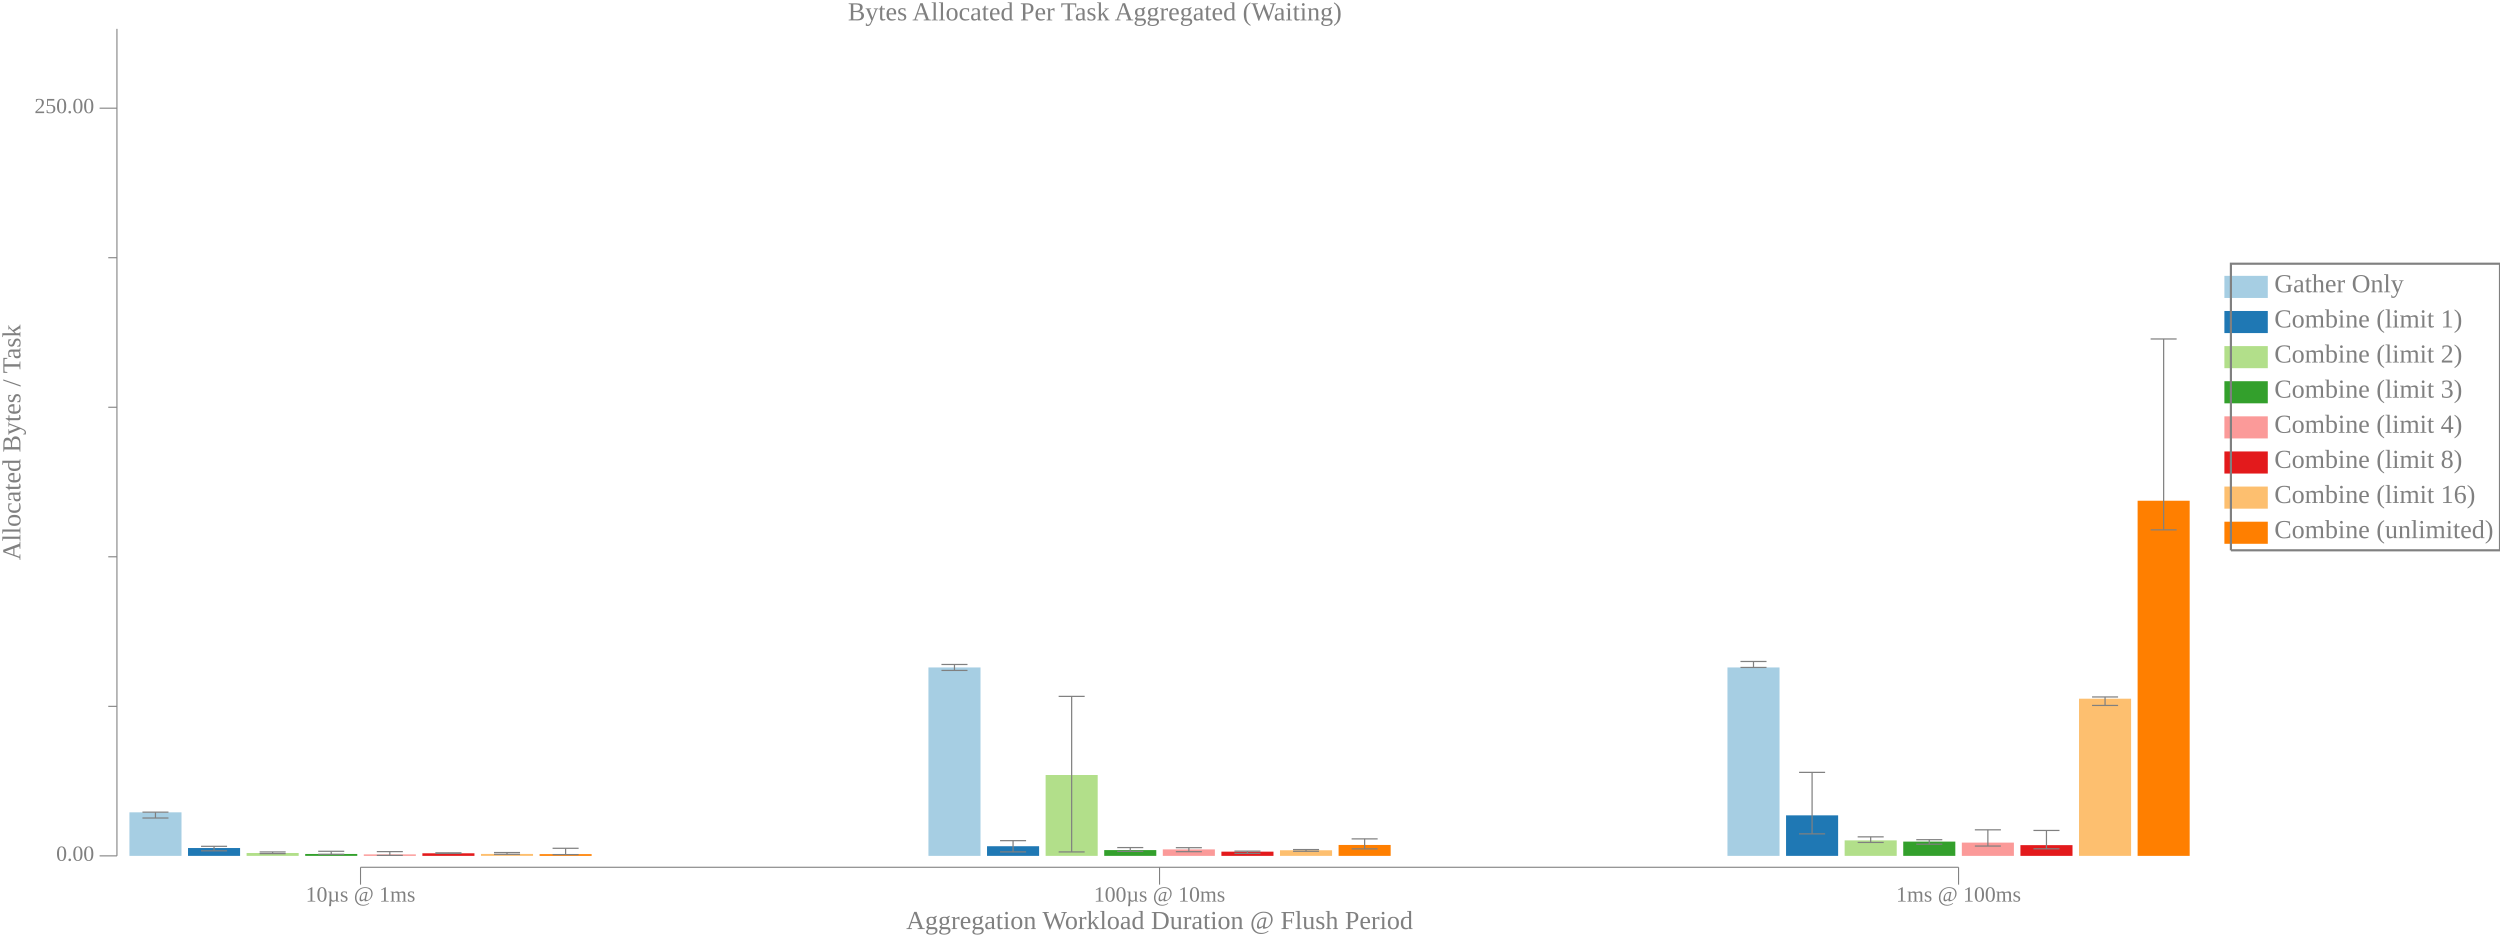
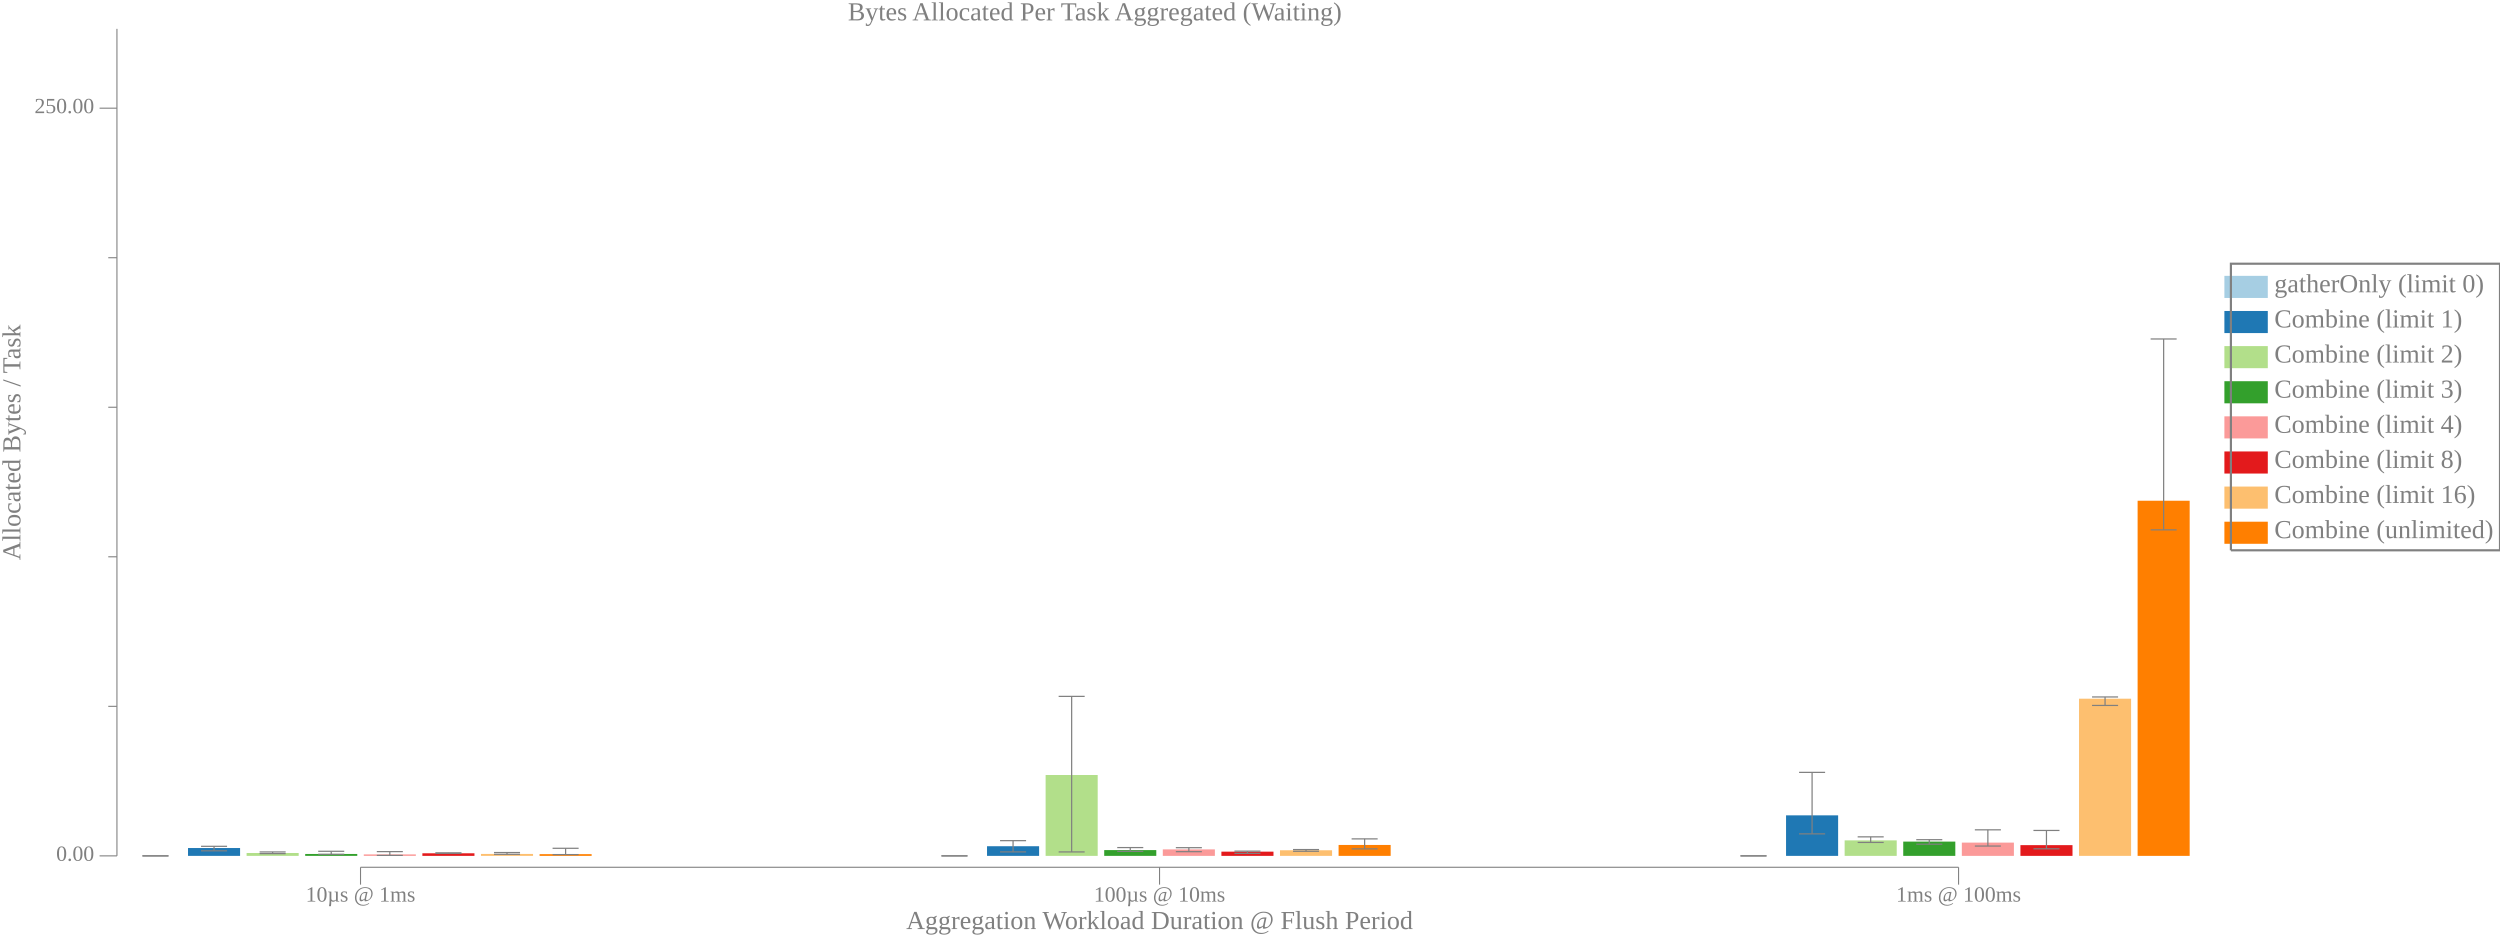
<svg xmlns="http://www.w3.org/2000/svg" width="1152pt" height="432pt" viewBox="0 0 1152 432">
  <g transform="scale(1, -1) translate(0, -432)">
    <path d="M1025,294.7L1025,304.89L1045,304.89L1045,294.7Z" style="fill:#A6CEE3" />
-     <text x="1048" y="-297.31" transform="scale(1, -1)" style="font-family:Liberation Serif;font-variant:normal;font-weight:normal;font-style:normal;font-size:12px;fill:#808080">Gather Only</text>
+     <text x="1048" y="-297.31" transform="scale(1, -1)" style="font-family:Liberation Serif;font-variant:normal;font-weight:normal;font-style:normal;font-size:12px;fill:#808080">gatherOnly (limit 0)</text>
    <path d="M1025,278.52L1025,288.7L1045,288.7L1045,278.52Z" style="fill:#1F78B4" />
    <text x="1048" y="-281.12" transform="scale(1, -1)" style="font-family:Liberation Serif;font-variant:normal;font-weight:normal;font-style:normal;font-size:12px;fill:#808080">Combine (limit 1)</text>
    <path d="M1025,262.34L1025,272.52L1045,272.52L1045,262.34Z" style="fill:#B2DF8A" />
    <text x="1048" y="-264.94" transform="scale(1, -1)" style="font-family:Liberation Serif;font-variant:normal;font-weight:normal;font-style:normal;font-size:12px;fill:#808080">Combine (limit 2)</text>
    <path d="M1025,246.15L1025,256.34L1045,256.34L1045,246.15Z" style="fill:#33A02C" />
    <text x="1048" y="-248.76" transform="scale(1, -1)" style="font-family:Liberation Serif;font-variant:normal;font-weight:normal;font-style:normal;font-size:12px;fill:#808080">Combine (limit 3)</text>
    <path d="M1025,229.97L1025,240.15L1045,240.15L1045,229.97Z" style="fill:#FB9A99" />
    <text x="1048" y="-232.57" transform="scale(1, -1)" style="font-family:Liberation Serif;font-variant:normal;font-weight:normal;font-style:normal;font-size:12px;fill:#808080">Combine (limit 4)</text>
    <path d="M1025,213.79L1025,223.97L1045,223.97L1045,213.79Z" style="fill:#E31A1C" />
    <text x="1048" y="-216.39" transform="scale(1, -1)" style="font-family:Liberation Serif;font-variant:normal;font-weight:normal;font-style:normal;font-size:12px;fill:#808080">Combine (limit 8)</text>
    <path d="M1025,197.6L1025,207.79L1045,207.79L1045,197.6Z" style="fill:#FDBF6F" />
    <text x="1048" y="-200.21" transform="scale(1, -1)" style="font-family:Liberation Serif;font-variant:normal;font-weight:normal;font-style:normal;font-size:12px;fill:#808080">Combine (limit 16)</text>
    <path d="M1025,181.42L1025,191.6L1045,191.6L1045,181.42Z" style="fill:#FF7F00" />
    <text x="1048" y="-184.02" transform="scale(1, -1)" style="font-family:Liberation Serif;font-variant:normal;font-weight:normal;font-style:normal;font-size:12px;fill:#808080">Combine (unlimited)</text>
    <path d="M1028,178.42L1028,310.48L1152,310.48L1152,178.42L1028,178.42" style="fill:none;stroke:#808080" />
    <path d="M0,0L1009,0L1009,432L0,432Z" style="fill:#-8000000000000000-8000000000000000-8000000000000000;fill-opacity:0" />
    <text x="390.71" y="-422.61" transform="scale(1, -1)" style="font-family:Liberation Serif;font-variant:normal;font-weight:normal;font-style:normal;font-size:12px;fill:#808080">Bytes Allocated Per Task Aggregated (Waiting)</text>
    <text x="417.57" y="-3.902" transform="scale(1, -1)" style="font-family:Liberation Serif;font-variant:normal;font-weight:normal;font-style:normal;font-size:12px;fill:#808080">Aggregation Workload Duration @ Flush Period</text>
    <text x="140.87" y="-16.541" transform="scale(1, -1)" style="font-family:Liberation Serif;font-variant:normal;font-weight:normal;font-style:normal;font-size:10px;fill:#808080">10µs @ 1ms</text>
    <text x="504.06" y="-16.541" transform="scale(1, -1)" style="font-family:Liberation Serif;font-variant:normal;font-weight:normal;font-style:normal;font-size:10px;fill:#808080">100µs @ 10ms</text>
    <text x="873.74" y="-16.541" transform="scale(1, -1)" style="font-family:Liberation Serif;font-variant:normal;font-weight:normal;font-style:normal;font-size:10px;fill:#808080">1ms @ 100ms</text>
    <path d="M166.13,24.363L166.13,32.363" style="fill:none;stroke:#808080;stroke-width:0.5" />
    <path d="M534.32,24.363L534.32,32.363" style="fill:none;stroke:#808080;stroke-width:0.5" />
    <path d="M902.51,24.363L902.51,32.363" style="fill:none;stroke:#808080;stroke-width:0.5" />
    <path d="M166.13,32.363L902.51,32.363" style="fill:none;stroke:#808080;stroke-width:0.5" />
    <g transform="rotate(90)">
      <text x="173.87" y="9.387" transform="scale(1, -1)" style="font-family:Liberation Serif;font-variant:normal;font-weight:normal;font-style:normal;font-size:12px;fill:#808080">Allocated Bytes / Task</text>
    </g>
    <text x="25.885" y="-35.328" transform="scale(1, -1)" style="font-family:Liberation Serif;font-variant:normal;font-weight:normal;font-style:normal;font-size:10px;fill:#808080">0.00</text>
    <text x="15.885" y="-379.86" transform="scale(1, -1)" style="font-family:Liberation Serif;font-variant:normal;font-weight:normal;font-style:normal;font-size:10px;fill:#808080">250.00</text>
    <path d="M45.885,37.613L53.885,37.613" style="fill:none;stroke:#808080;stroke-width:0.5" />
    <path d="M45.885,382.15L53.885,382.15" style="fill:none;stroke:#808080;stroke-width:0.5" />
    <path d="M49.885,106.52L53.885,106.52" style="fill:none;stroke:#808080;stroke-width:0.5" />
    <path d="M49.885,175.43L53.885,175.43" style="fill:none;stroke:#808080;stroke-width:0.5" />
    <path d="M49.885,244.34L53.885,244.34" style="fill:none;stroke:#808080;stroke-width:0.5" />
    <path d="M49.885,313.24L53.885,313.24" style="fill:none;stroke:#808080;stroke-width:0.5" />
    <path d="M53.885,37.613L53.885,418.71" style="fill:none;stroke:#808080;stroke-width:0.5" />
-     <path d="M59.635,37.613L59.635,57.683L83.635,57.683L83.635,37.613Z" style="fill:#A6CEE3" />
-     <path d="M71.635,55.058L71.635,57.762" style="fill:none;stroke:#808080;stroke-width:0.567" />
-     <path d="M65.635,55.058L77.635,55.058" style="fill:none;stroke:#808080;stroke-width:0.567" />
-     <path d="M65.635,57.762L77.635,57.762" style="fill:none;stroke:#808080;stroke-width:0.567" />
-     <path d="M427.82,37.613L427.82,124.44L451.82,124.44L451.82,37.613Z" style="fill:#A6CEE3" />
-     <path d="M439.82,123.06L439.82,125.81" style="fill:none;stroke:#808080;stroke-width:0.567" />
-     <path d="M433.82,123.06L445.82,123.06" style="fill:none;stroke:#808080;stroke-width:0.567" />
-     <path d="M433.82,125.81L445.82,125.81" style="fill:none;stroke:#808080;stroke-width:0.567" />
-     <path d="M796.01,37.613L796.01,124.44L820.01,124.44L820.01,37.613Z" style="fill:#A6CEE3" />
-     <path d="M808.01,124.44L808.01,127.19" style="fill:none;stroke:#808080;stroke-width:0.567" />
-     <path d="M802.01,124.44L814.01,124.44" style="fill:none;stroke:#808080;stroke-width:0.567" />
-     <path d="M802.01,127.19L814.01,127.19" style="fill:none;stroke:#808080;stroke-width:0.567" />
+     <path d="M59.635,37.613L59.635,37.613L83.635,37.613L83.635,37.613Z" style="fill:#A6CEE3" />
+     <path d="M71.635,37.613L71.635,37.613" style="fill:none;stroke:#808080;stroke-width:0.567" />
+     <path d="M65.635,37.613L77.635,37.613" style="fill:none;stroke:#808080;stroke-width:0.567" />
+     <path d="M65.635,37.613L77.635,37.613" style="fill:none;stroke:#808080;stroke-width:0.567" />
+     <path d="M427.82,37.613L427.82,37.613L451.82,37.613L451.82,37.613Z" style="fill:#A6CEE3" />
+     <path d="M439.82,37.613L439.82,37.613" style="fill:none;stroke:#808080;stroke-width:0.567" />
+     <path d="M433.82,37.613L445.82,37.613" style="fill:none;stroke:#808080;stroke-width:0.567" />
+     <path d="M433.82,37.613L445.82,37.613" style="fill:none;stroke:#808080;stroke-width:0.567" />
+     <path d="M796.01,37.613L796.01,37.613L820.01,37.613L820.01,37.613Z" style="fill:#A6CEE3" />
+     <path d="M808.01,37.613L808.01,37.613" style="fill:none;stroke:#808080;stroke-width:0.567" />
+     <path d="M802.01,37.613L814.01,37.613" style="fill:none;stroke:#808080;stroke-width:0.567" />
+     <path d="M802.01,37.613L814.01,37.613" style="fill:none;stroke:#808080;stroke-width:0.567" />
    <path d="M86.635,37.613L86.635,41.229L110.63,41.229L110.63,37.613Z" style="fill:#1F78B4" />
    <path d="M98.635,39.936L98.635,42.017" style="fill:none;stroke:#808080;stroke-width:0.567" />
    <path d="M92.635,39.936L104.63,39.936" style="fill:none;stroke:#808080;stroke-width:0.567" />
    <path d="M92.635,42.017L104.63,42.017" style="fill:none;stroke:#808080;stroke-width:0.567" />
    <path d="M454.82,37.613L454.82,42.058L478.82,42.058L478.82,37.613Z" style="fill:#1F78B4" />
    <path d="M466.82,39.446L466.82,44.628" style="fill:none;stroke:#808080;stroke-width:0.567" />
    <path d="M460.82,39.446L472.82,39.446" style="fill:none;stroke:#808080;stroke-width:0.567" />
    <path d="M460.82,44.628L472.82,44.628" style="fill:none;stroke:#808080;stroke-width:0.567" />
    <path d="M823.01,37.613L823.01,56.287L847.01,56.287L847.01,37.613Z" style="fill:#1F78B4" />
    <path d="M835.01,47.756L835.01,76.091" style="fill:none;stroke:#808080;stroke-width:0.567" />
    <path d="M829.01,47.756L841.01,47.756" style="fill:none;stroke:#808080;stroke-width:0.567" />
    <path d="M829.01,76.091L841.01,76.091" style="fill:none;stroke:#808080;stroke-width:0.567" />
    <path d="M113.63,37.613L113.63,38.936L137.63,38.936L137.63,37.613Z" style="fill:#B2DF8A" />
    <path d="M125.63,38.651L125.63,39.423" style="fill:none;stroke:#808080;stroke-width:0.567" />
    <path d="M119.63,38.651L131.63,38.651" style="fill:none;stroke:#808080;stroke-width:0.567" />
    <path d="M119.63,39.423L131.63,39.423" style="fill:none;stroke:#808080;stroke-width:0.567" />
    <path d="M481.82,37.613L481.82,74.882L505.82,74.882L505.82,37.613Z" style="fill:#B2DF8A" />
    <path d="M493.82,39.432L493.82,111.11" style="fill:none;stroke:#808080;stroke-width:0.567" />
    <path d="M487.82,39.432L499.82,39.432" style="fill:none;stroke:#808080;stroke-width:0.567" />
    <path d="M487.82,111.11L499.82,111.11" style="fill:none;stroke:#808080;stroke-width:0.567" />
    <path d="M850.01,37.613L850.01,44.759L874.01,44.759L874.01,37.613Z" style="fill:#B2DF8A" />
    <path d="M862.01,43.801L862.01,46.378" style="fill:none;stroke:#808080;stroke-width:0.567" />
    <path d="M856.01,43.801L868.01,43.801" style="fill:none;stroke:#808080;stroke-width:0.567" />
    <path d="M856.01,46.378L868.01,46.378" style="fill:none;stroke:#808080;stroke-width:0.567" />
    <path d="M140.63,37.613L140.63,38.491L164.63,38.491L164.63,37.613Z" style="fill:#33A02C" />
    <path d="M152.63,38.355L152.63,39.727" style="fill:none;stroke:#808080;stroke-width:0.567" />
    <path d="M146.63,38.355L158.63,38.355" style="fill:none;stroke:#808080;stroke-width:0.567" />
    <path d="M146.63,39.727L158.63,39.727" style="fill:none;stroke:#808080;stroke-width:0.567" />
    <path d="M508.82,37.613L508.82,40.28L532.82,40.28L532.82,37.613Z" style="fill:#33A02C" />
    <path d="M520.82,39.684L520.82,41.44" style="fill:none;stroke:#808080;stroke-width:0.567" />
    <path d="M514.82,39.684L526.82,39.684" style="fill:none;stroke:#808080;stroke-width:0.567" />
    <path d="M514.82,41.44L526.82,41.44" style="fill:none;stroke:#808080;stroke-width:0.567" />
    <path d="M877.01,37.613L877.01,44.191L901.01,44.191L901.01,37.613Z" style="fill:#33A02C" />
    <path d="M889.01,42.993L889.01,45.069" style="fill:none;stroke:#808080;stroke-width:0.567" />
    <path d="M883.01,42.993L895.01,42.993" style="fill:none;stroke:#808080;stroke-width:0.567" />
    <path d="M883.01,45.069L895.01,45.069" style="fill:none;stroke:#808080;stroke-width:0.567" />
    <path d="M167.63,37.613L167.63,38.294L191.63,38.294L191.63,37.613Z" style="fill:#FB9A99" />
    <path d="M179.63,37.84L179.63,39.576" style="fill:none;stroke:#808080;stroke-width:0.567" />
    <path d="M173.63,37.84L185.63,37.84" style="fill:none;stroke:#808080;stroke-width:0.567" />
    <path d="M173.63,39.576L185.63,39.576" style="fill:none;stroke:#808080;stroke-width:0.567" />
    <path d="M535.82,37.613L535.82,40.601L559.82,40.601L559.82,37.613Z" style="fill:#FB9A99" />
    <path d="M547.82,39.551L547.82,41.387" style="fill:none;stroke:#808080;stroke-width:0.567" />
    <path d="M541.82,39.551L553.82,39.551" style="fill:none;stroke:#808080;stroke-width:0.567" />
    <path d="M541.82,41.387L553.82,41.387" style="fill:none;stroke:#808080;stroke-width:0.567" />
    <path d="M904.01,37.613L904.01,43.727L928.01,43.727L928.01,37.613Z" style="fill:#FB9A99" />
    <path d="M916.01,42.137L916.01,49.616" style="fill:none;stroke:#808080;stroke-width:0.567" />
    <path d="M910.01,42.137L922.01,42.137" style="fill:none;stroke:#808080;stroke-width:0.567" />
    <path d="M910.01,49.616L922.01,49.616" style="fill:none;stroke:#808080;stroke-width:0.567" />
    <path d="M194.63,37.613L194.63,38.808L218.63,38.808L218.63,37.613Z" style="fill:#E31A1C" />
    <path d="M206.63,38.768L206.63,38.996" style="fill:none;stroke:#808080;stroke-width:0.567" />
    <path d="M200.63,38.768L212.63,38.768" style="fill:none;stroke:#808080;stroke-width:0.567" />
    <path d="M200.63,38.996L212.63,38.996" style="fill:none;stroke:#808080;stroke-width:0.567" />
    <path d="M562.82,37.613L562.82,39.56L586.82,39.56L586.82,37.613Z" style="fill:#E31A1C" />
    <path d="M574.82,38.77L574.82,39.797" style="fill:none;stroke:#808080;stroke-width:0.567" />
    <path d="M568.82,38.77L580.82,38.77" style="fill:none;stroke:#808080;stroke-width:0.567" />
    <path d="M568.82,39.797L580.82,39.797" style="fill:none;stroke:#808080;stroke-width:0.567" />
    <path d="M931.01,37.613L931.01,42.559L955.01,42.559L955.01,37.613Z" style="fill:#E31A1C" />
    <path d="M943.01,40.868L943.01,49.327" style="fill:none;stroke:#808080;stroke-width:0.567" />
    <path d="M937.01,40.868L949.01,40.868" style="fill:none;stroke:#808080;stroke-width:0.567" />
    <path d="M937.01,49.327L949.01,49.327" style="fill:none;stroke:#808080;stroke-width:0.567" />
    <path d="M221.63,37.613L221.63,38.505L245.63,38.505L245.63,37.613Z" style="fill:#FDBF6F" />
    <path d="M233.63,38.336L233.63,39.153" style="fill:none;stroke:#808080;stroke-width:0.567" />
    <path d="M227.63,38.336L239.63,38.336" style="fill:none;stroke:#808080;stroke-width:0.567" />
    <path d="M227.63,39.153L239.63,39.153" style="fill:none;stroke:#808080;stroke-width:0.567" />
    <path d="M589.82,37.613L589.82,40.197L613.82,40.197L613.82,37.613Z" style="fill:#FDBF6F" />
    <path d="M601.82,39.738L601.82,40.523" style="fill:none;stroke:#808080;stroke-width:0.567" />
    <path d="M595.82,39.738L607.82,39.738" style="fill:none;stroke:#808080;stroke-width:0.567" />
    <path d="M595.82,40.523L607.82,40.523" style="fill:none;stroke:#808080;stroke-width:0.567" />
    <path d="M958.01,37.613L958.01,110.04L982.01,110.04L982.01,37.613Z" style="fill:#FDBF6F" />
    <path d="M970.01,106.93L970.01,110.84" style="fill:none;stroke:#808080;stroke-width:0.567" />
    <path d="M964.01,106.93L976.01,106.93" style="fill:none;stroke:#808080;stroke-width:0.567" />
    <path d="M964.01,110.84L976.01,110.84" style="fill:none;stroke:#808080;stroke-width:0.567" />
    <path d="M248.63,37.613L248.63,38.409L272.63,38.409L272.63,37.613Z" style="fill:#FF7F00" />
    <path d="M260.63,38.206L260.63,41.108" style="fill:none;stroke:#808080;stroke-width:0.567" />
    <path d="M254.63,38.206L266.63,38.206" style="fill:none;stroke:#808080;stroke-width:0.567" />
    <path d="M254.63,41.108L266.63,41.108" style="fill:none;stroke:#808080;stroke-width:0.567" />
    <path d="M616.82,37.613L616.82,42.644L640.82,42.644L640.82,37.613Z" style="fill:#FF7F00" />
    <path d="M628.82,40.84L628.82,45.443" style="fill:none;stroke:#808080;stroke-width:0.567" />
    <path d="M622.82,40.84L634.82,40.84" style="fill:none;stroke:#808080;stroke-width:0.567" />
    <path d="M622.82,45.443L634.82,45.443" style="fill:none;stroke:#808080;stroke-width:0.567" />
    <path d="M985.01,37.613L985.01,201.26L1009,201.26L1009,37.613Z" style="fill:#FF7F00" />
    <path d="M997.01,187.84L997.01,275.8" style="fill:none;stroke:#808080;stroke-width:0.567" />
    <path d="M991.01,187.84L1003,187.84" style="fill:none;stroke:#808080;stroke-width:0.567" />
    <path d="M991.01,275.8L1003,275.8" style="fill:none;stroke:#808080;stroke-width:0.567" />
  </g>
</svg>
